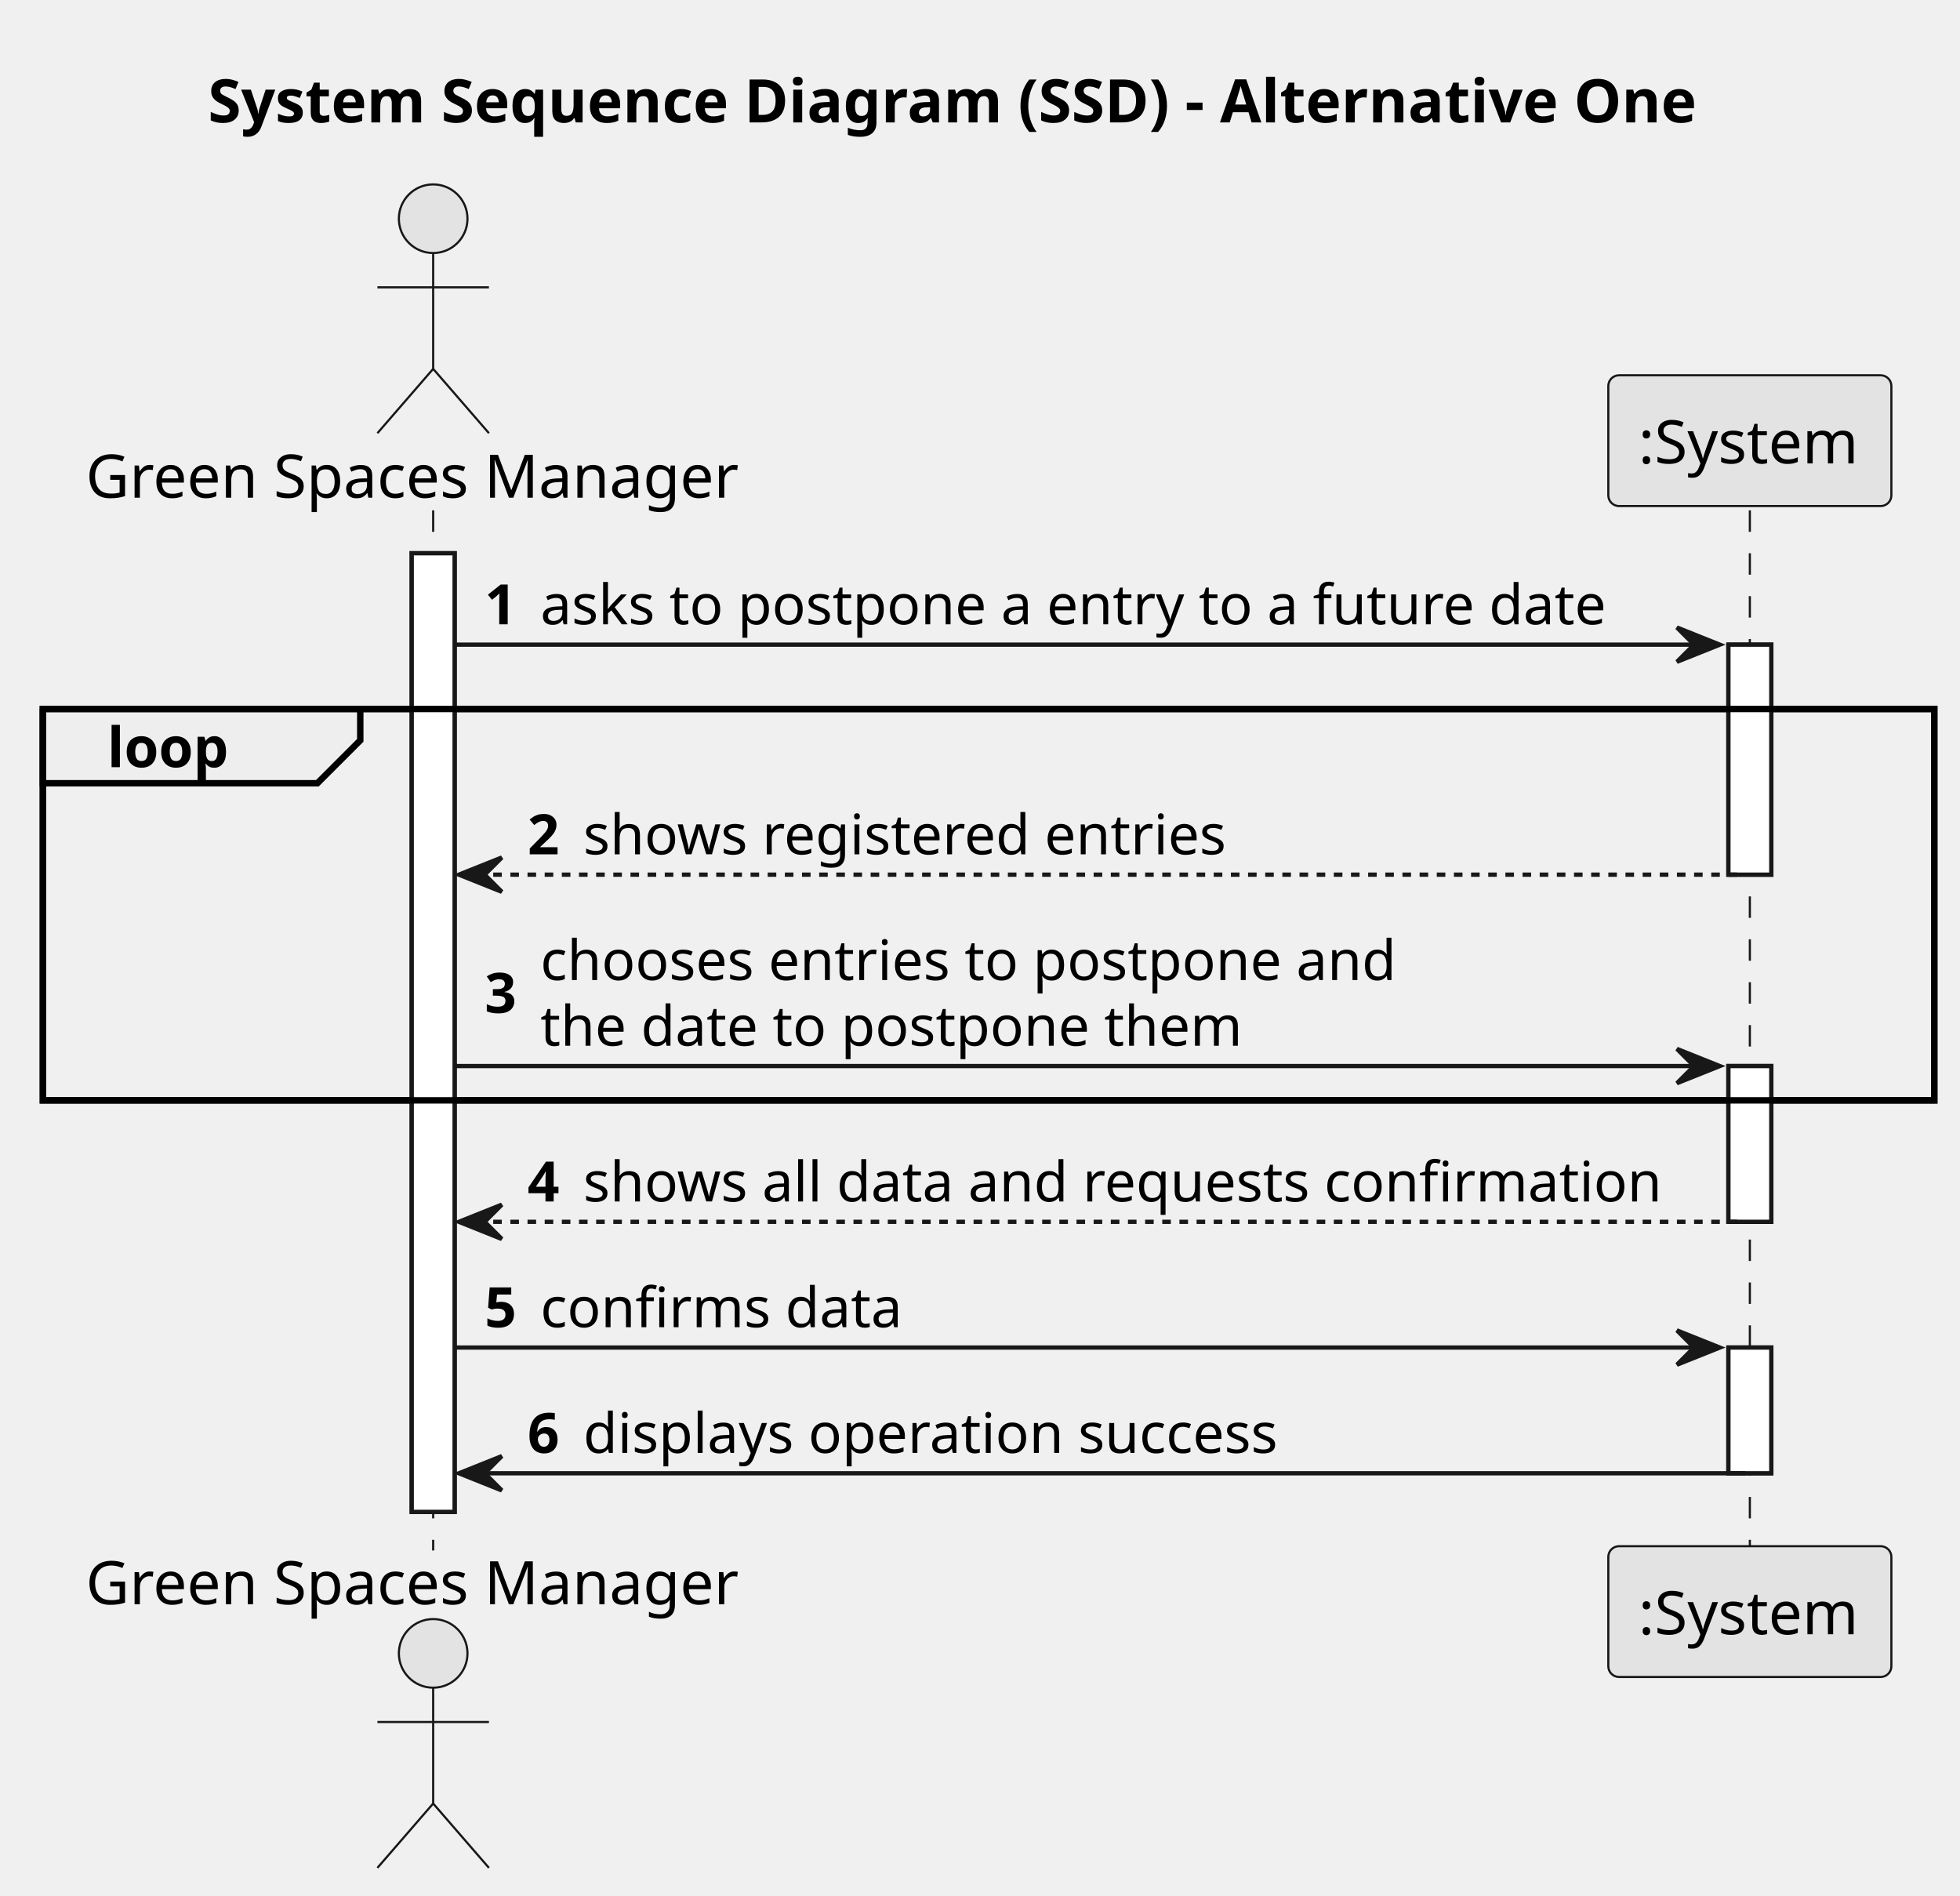
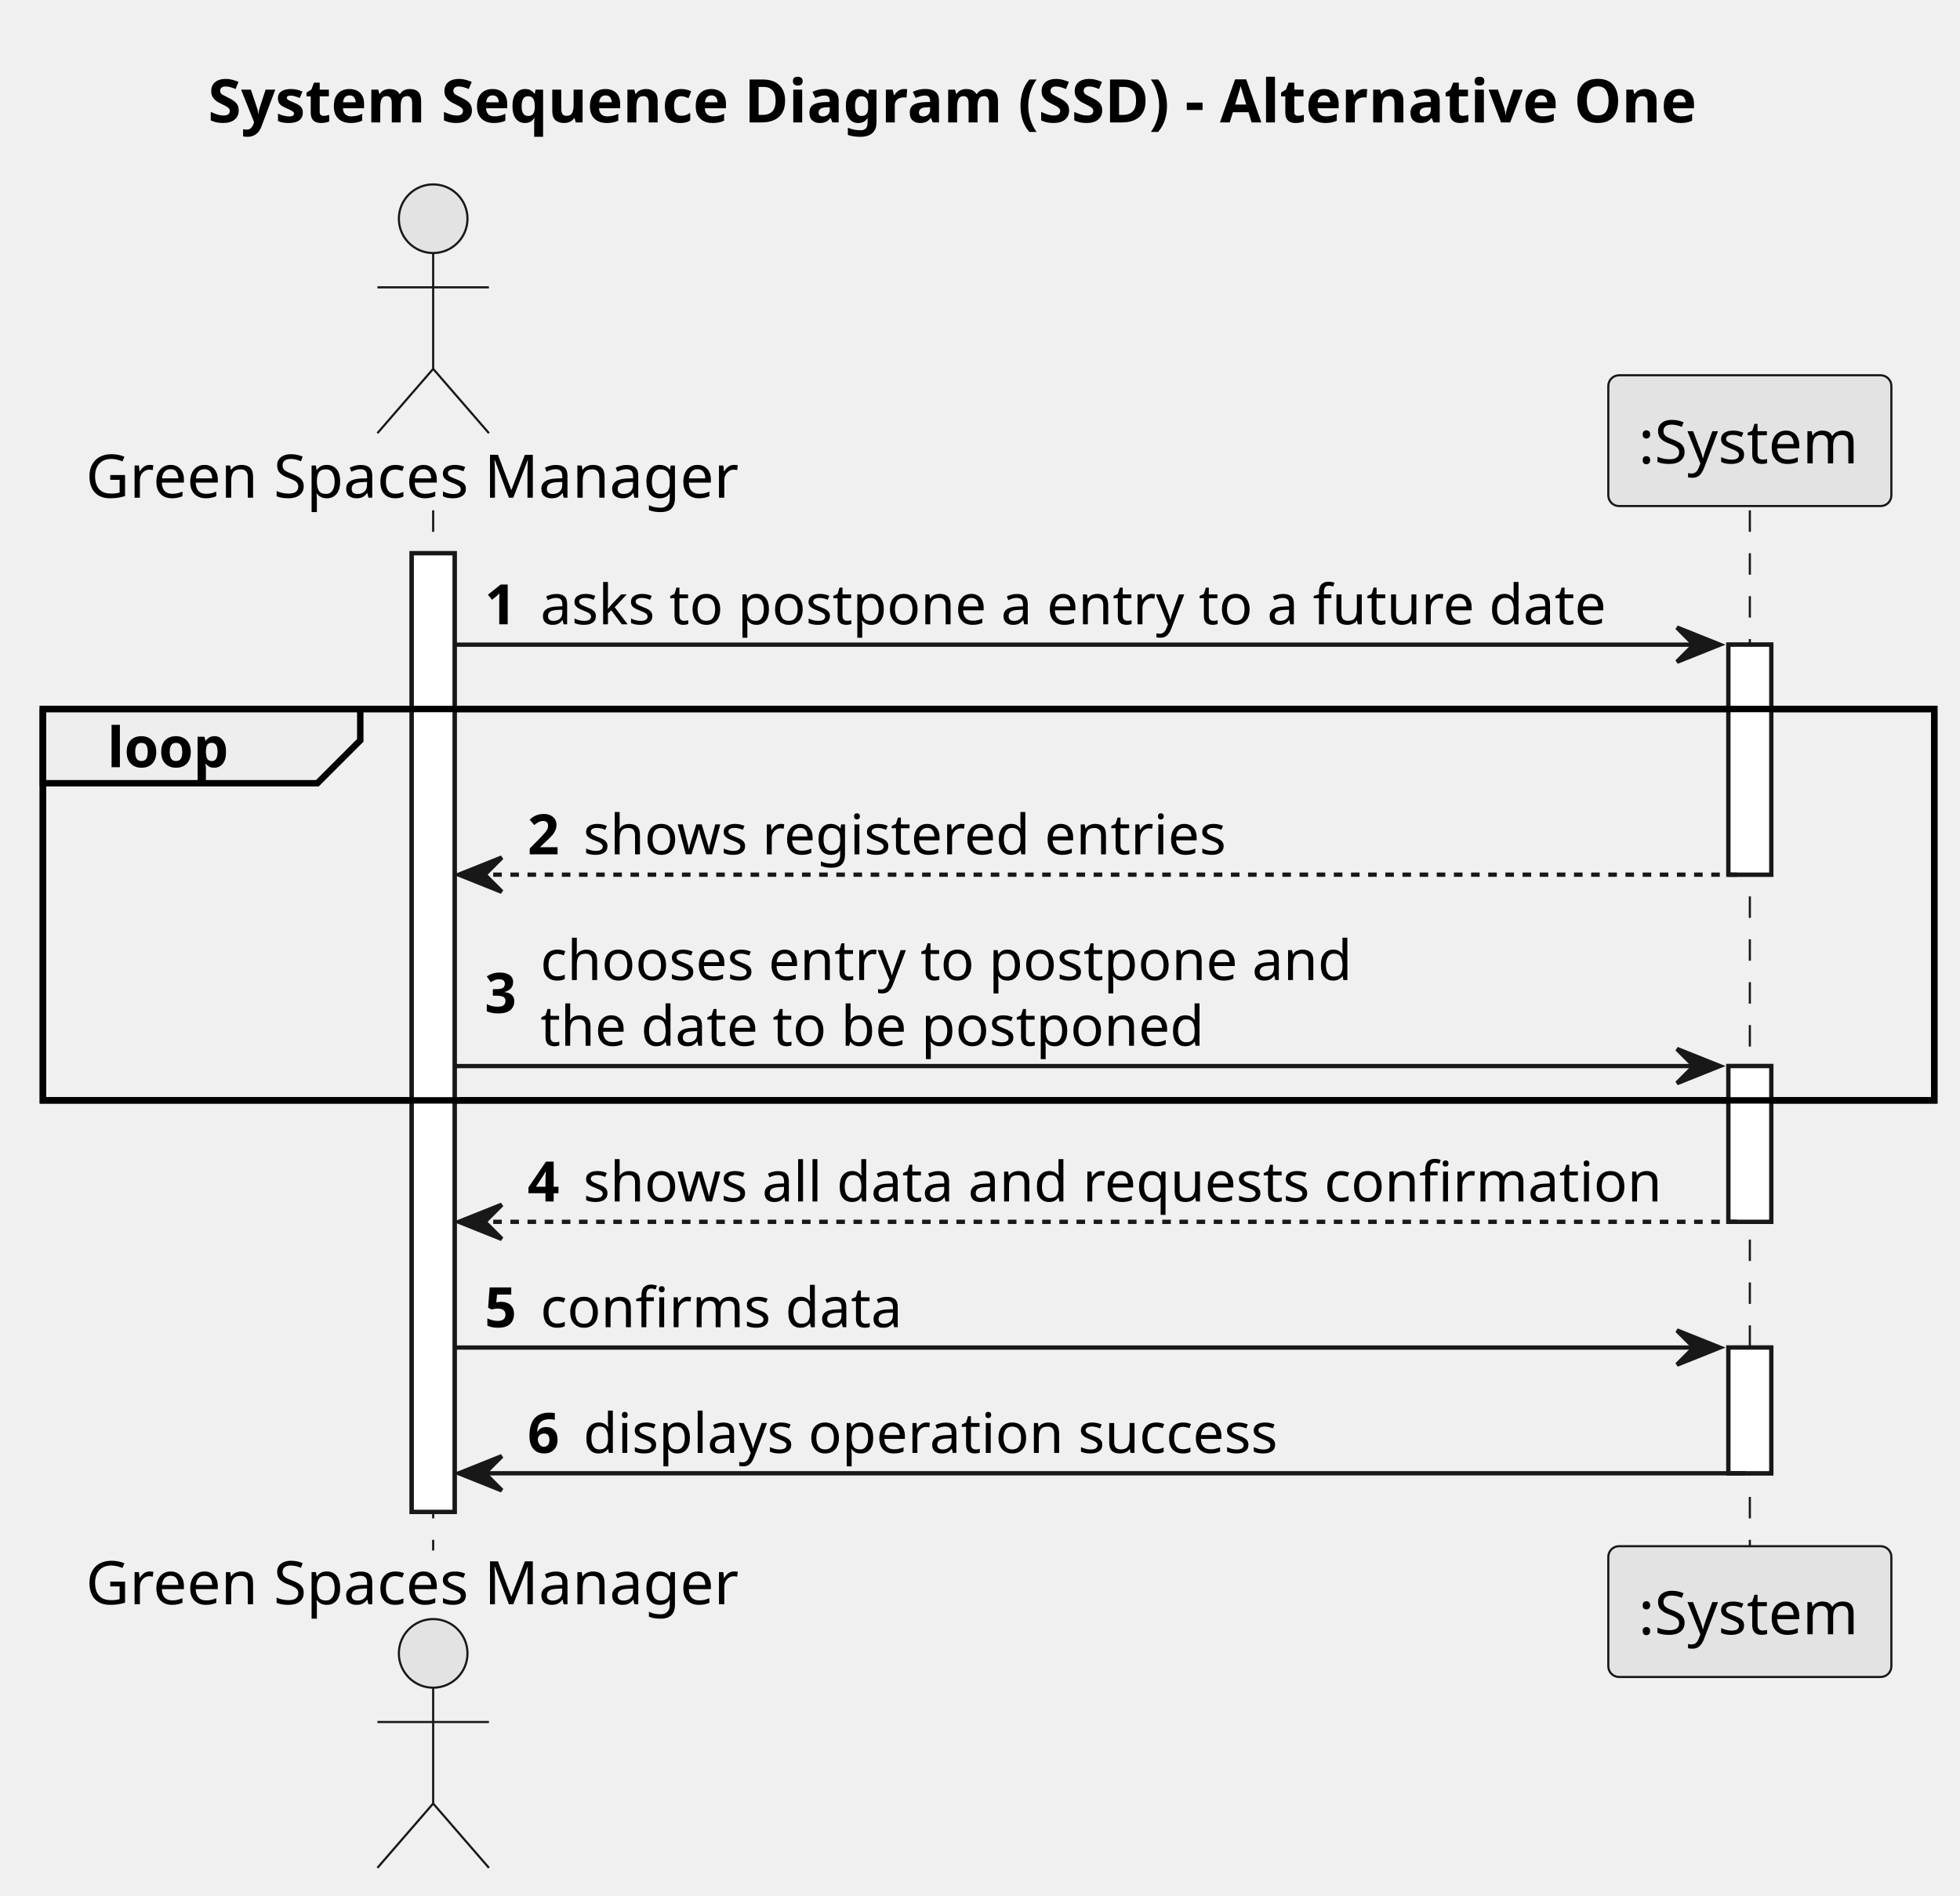
<svg xmlns="http://www.w3.org/2000/svg" contentStyleType="text/css" height="442px" preserveAspectRatio="none" style="width:457px;height:442px;background:#FFFFFF;" version="1.1" viewBox="0 0 457 442" width="457px" zoomAndPan="magnify">
  <defs />
  <g>
    <text fill="#000000" font-family="sans-serif" font-size="14" font-weight="bold" lengthAdjust="spacing" textLength="363" x="48.5" y="28.535">System Sequence Diagram (SSD) - Alternative One</text>
    <rect fill="#FFFFFF" height="223.484" style="stroke:#181818;stroke-width:1.0;" width="10" x="96" y="128.977" />
    <rect fill="#FFFFFF" height="53.621" style="stroke:#181818;stroke-width:1.0;" width="10" x="403" y="150.287" />
    <rect fill="#FFFFFF" height="36.31" style="stroke:#181818;stroke-width:1.0;" width="10" x="403" y="248.529" />
    <rect fill="#FFFFFF" height="29.311" style="stroke:#181818;stroke-width:1.0;" width="10" x="403" y="314.15" />
    <rect fill="none" height="91.242" style="stroke:#000000;stroke-width:1.5;" width="441" x="10" y="165.287" />
    <line style="stroke:#181818;stroke-width:0.5;stroke-dasharray:5.0,5.0;" x1="101" x2="101" y1="118.977" y2="361.461" />
    <line style="stroke:#181818;stroke-width:0.5;stroke-dasharray:5.0,5.0;" x1="408" x2="408" y1="118.977" y2="361.461" />
    <text fill="#000000" font-family="sans-serif" font-size="14" lengthAdjust="spacing" textLength="156" x="20" y="116.023">Green Spaces Manager</text>
    <ellipse cx="101" cy="50.988" fill="#E3E3E3" rx="8" ry="8" style="stroke:#181818;stroke-width:0.5;" />
    <path d="M101,58.988 L101,85.988 M88,66.988 L114,66.988 M101,85.988 L88,100.988 M101,85.988 L114,100.988 " fill="none" style="stroke:#181818;stroke-width:0.5;" />
    <text fill="#000000" font-family="sans-serif" font-size="14" lengthAdjust="spacing" textLength="156" x="20" y="373.996">Green Spaces Manager</text>
    <ellipse cx="101" cy="385.449" fill="#E3E3E3" rx="8" ry="8" style="stroke:#181818;stroke-width:0.5;" />
    <path d="M101,393.449 L101,420.449 M88,401.449 L114,401.449 M101,420.449 L88,435.449 M101,420.449 L114,435.449 " fill="none" style="stroke:#181818;stroke-width:0.5;" />
    <rect fill="#E3E3E3" height="30.488" rx="2.5" ry="2.5" style="stroke:#181818;stroke-width:0.5;" width="66" x="375" y="87.488" />
    <text fill="#000000" font-family="sans-serif" font-size="14" lengthAdjust="spacing" textLength="52" x="382" y="108.023">:System</text>
    <rect fill="#E3E3E3" height="30.488" rx="2.5" ry="2.5" style="stroke:#181818;stroke-width:0.5;" width="66" x="375" y="360.461" />
    <text fill="#000000" font-family="sans-serif" font-size="14" lengthAdjust="spacing" textLength="52" x="382" y="380.996">:System</text>
    <rect fill="#FFFFFF" height="223.484" style="stroke:#181818;stroke-width:1.0;" width="10" x="96" y="128.977" />
    <rect fill="#FFFFFF" height="53.621" style="stroke:#181818;stroke-width:1.0;" width="10" x="403" y="150.287" />
    <rect fill="#FFFFFF" height="36.31" style="stroke:#181818;stroke-width:1.0;" width="10" x="403" y="248.529" />
    <rect fill="#FFFFFF" height="29.311" style="stroke:#181818;stroke-width:1.0;" width="10" x="403" y="314.15" />
    <polygon fill="#181818" points="391,146.287,401,150.287,391,154.287,395,150.287" style="stroke:#181818;stroke-width:1.0;" />
    <line style="stroke:#181818;stroke-width:1.0;" x1="106" x2="397" y1="150.287" y2="150.287" />
    <text fill="#000000" font-family="sans-serif" font-size="13" font-weight="bold" lengthAdjust="spacing" textLength="9" x="113" y="145.545">1</text>
    <text fill="#000000" font-family="sans-serif" font-size="13" lengthAdjust="spacing" textLength="257" x="126" y="145.545">asks to postpone a entry to a future date</text>
    <path d="M10,165.287 L84,165.287 L84,172.598 L74,182.598 L10,182.598 L10,165.287 " fill="#EEEEEE" style="stroke:#000000;stroke-width:1.5;" />
    <rect fill="none" height="91.242" style="stroke:#000000;stroke-width:1.5;" width="441" x="10" y="165.287" />
    <text fill="#000000" font-family="sans-serif" font-size="13" font-weight="bold" lengthAdjust="spacing" textLength="29" x="25" y="178.856">loop</text>
    <polygon fill="#181818" points="117,199.908,107,203.908,117,207.908,113,203.908" style="stroke:#181818;stroke-width:1.0;" />
    <line style="stroke:#181818;stroke-width:1.0;stroke-dasharray:2.0,2.0;" x1="111" x2="407" y1="203.908" y2="203.908" />
    <text fill="#000000" font-family="sans-serif" font-size="13" font-weight="bold" lengthAdjust="spacing" textLength="9" x="123" y="199.166">2</text>
    <text fill="#000000" font-family="sans-serif" font-size="13" lengthAdjust="spacing" textLength="154" x="136" y="199.166">shows registered entries</text>
    <polygon fill="#181818" points="391,244.529,401,248.529,391,252.529,395,248.529" style="stroke:#181818;stroke-width:1.0;" />
    <line style="stroke:#181818;stroke-width:1.0;" x1="106" x2="397" y1="248.529" y2="248.529" />
    <text fill="#000000" font-family="sans-serif" font-size="13" font-weight="bold" lengthAdjust="spacing" textLength="9" x="113" y="236.132">3</text>
-     <text fill="#000000" font-family="sans-serif" font-size="13" lengthAdjust="spacing" textLength="206" x="126" y="228.477">chooses entries to postpone and</text>
-     <text fill="#000000" font-family="sans-serif" font-size="13" lengthAdjust="spacing" textLength="167" x="126" y="243.787">the date to postpone them</text>
+     <text fill="#000000" font-family="sans-serif" font-size="13" lengthAdjust="spacing" textLength="195" x="126" y="228.477">chooses entry to postpone and</text>
+     <text fill="#000000" font-family="sans-serif" font-size="13" lengthAdjust="spacing" textLength="158" x="126" y="243.787">the date to be postponed</text>
    <polygon fill="#181818" points="117,280.84,107,284.84,117,288.84,113,284.84" style="stroke:#181818;stroke-width:1.0;" />
    <line style="stroke:#181818;stroke-width:1.0;stroke-dasharray:2.0,2.0;" x1="111" x2="407" y1="284.84" y2="284.84" />
    <text fill="#000000" font-family="sans-serif" font-size="13" font-weight="bold" lengthAdjust="spacing" textLength="9" x="123" y="280.098">4</text>
    <text fill="#000000" font-family="sans-serif" font-size="13" lengthAdjust="spacing" textLength="260" x="136" y="280.098">shows all data and requests confirmation</text>
    <polygon fill="#181818" points="391,310.15,401,314.15,391,318.15,395,314.15" style="stroke:#181818;stroke-width:1.0;" />
    <line style="stroke:#181818;stroke-width:1.0;" x1="106" x2="397" y1="314.15" y2="314.15" />
    <text fill="#000000" font-family="sans-serif" font-size="13" font-weight="bold" lengthAdjust="spacing" textLength="9" x="113" y="309.408">5</text>
    <text fill="#000000" font-family="sans-serif" font-size="13" lengthAdjust="spacing" textLength="87" x="126" y="309.408">confirms data</text>
    <polygon fill="#181818" points="117,339.461,107,343.461,117,347.461,113,343.461" style="stroke:#181818;stroke-width:1.0;" />
    <line style="stroke:#181818;stroke-width:1.0;" x1="111" x2="407" y1="343.461" y2="343.461" />
    <text fill="#000000" font-family="sans-serif" font-size="13" font-weight="bold" lengthAdjust="spacing" textLength="9" x="123" y="338.719">6</text>
    <text fill="#000000" font-family="sans-serif" font-size="13" lengthAdjust="spacing" textLength="170" x="136" y="338.719">displays operation success</text>
  </g>
</svg>
